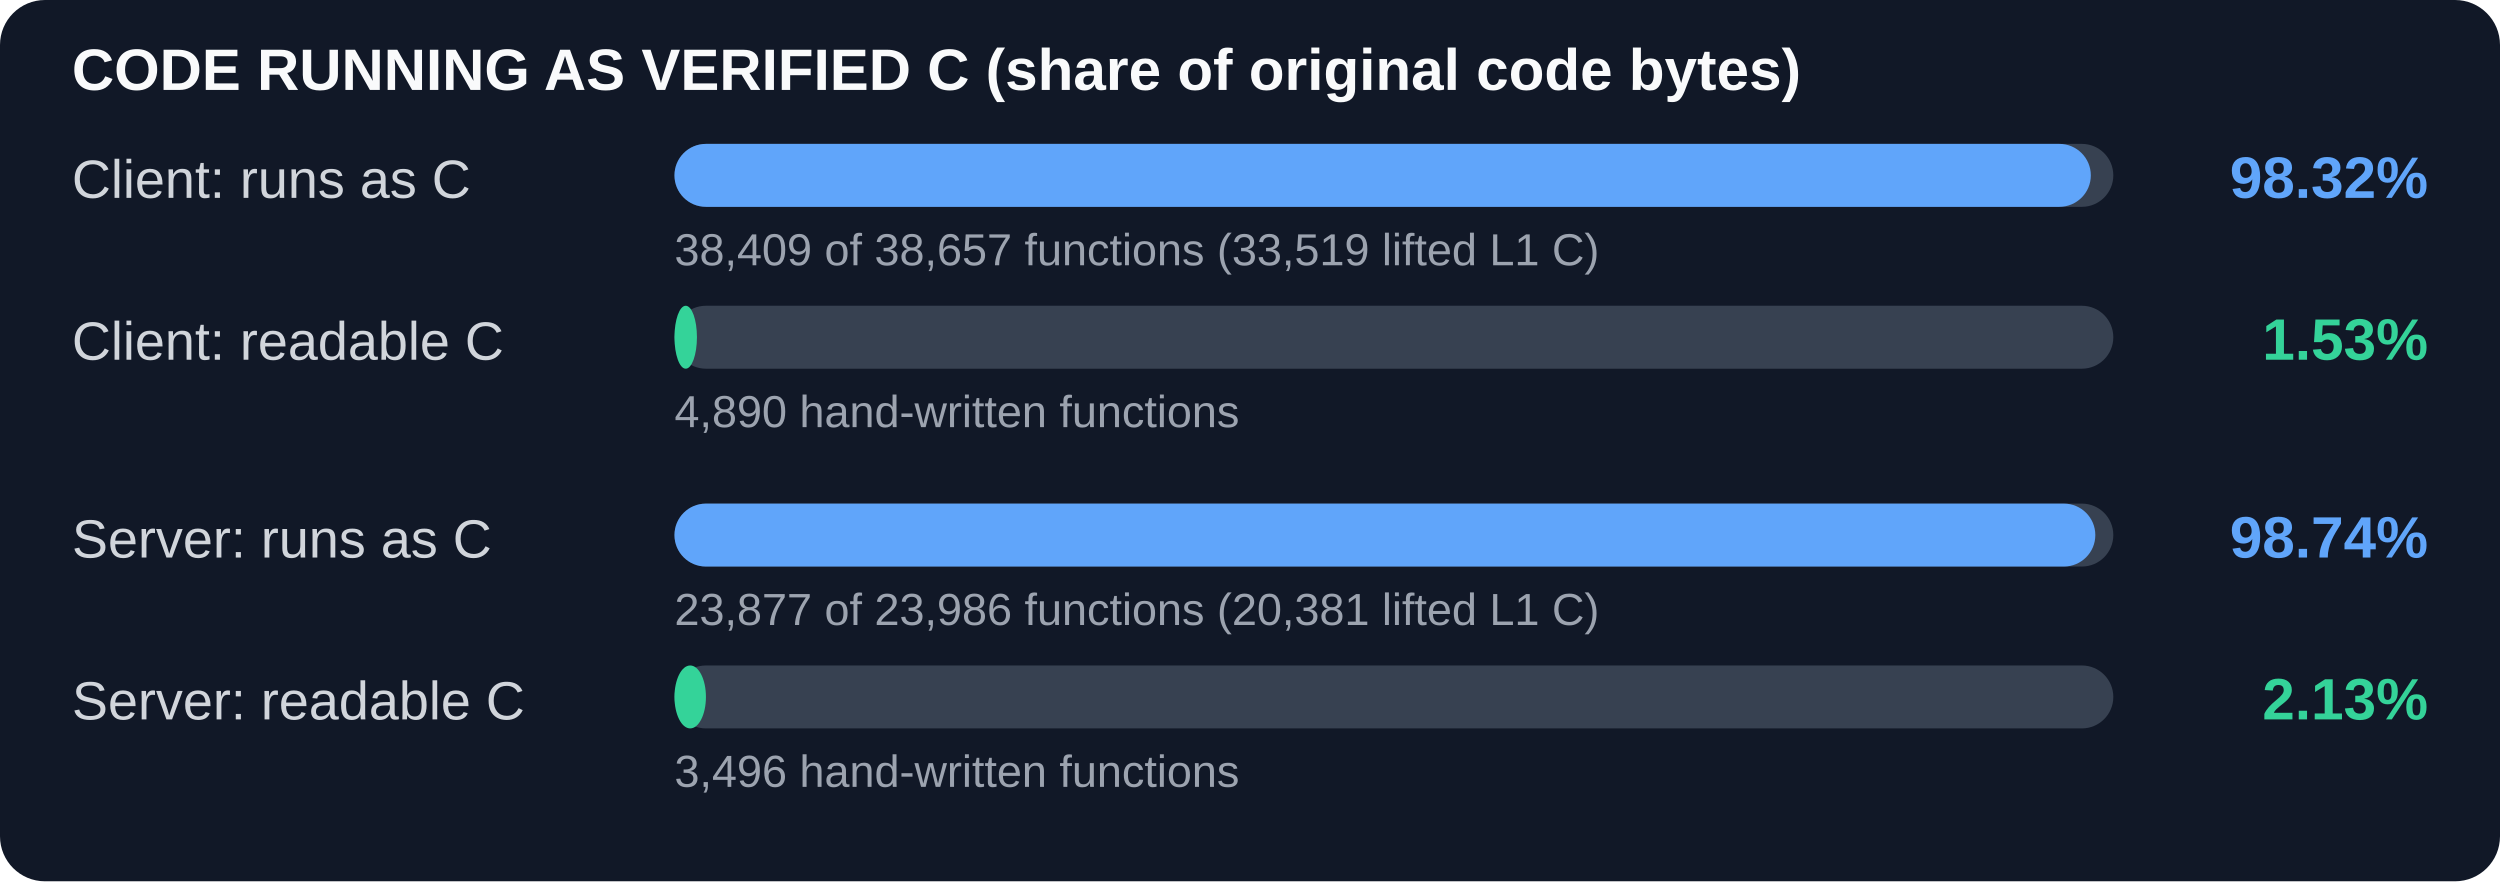
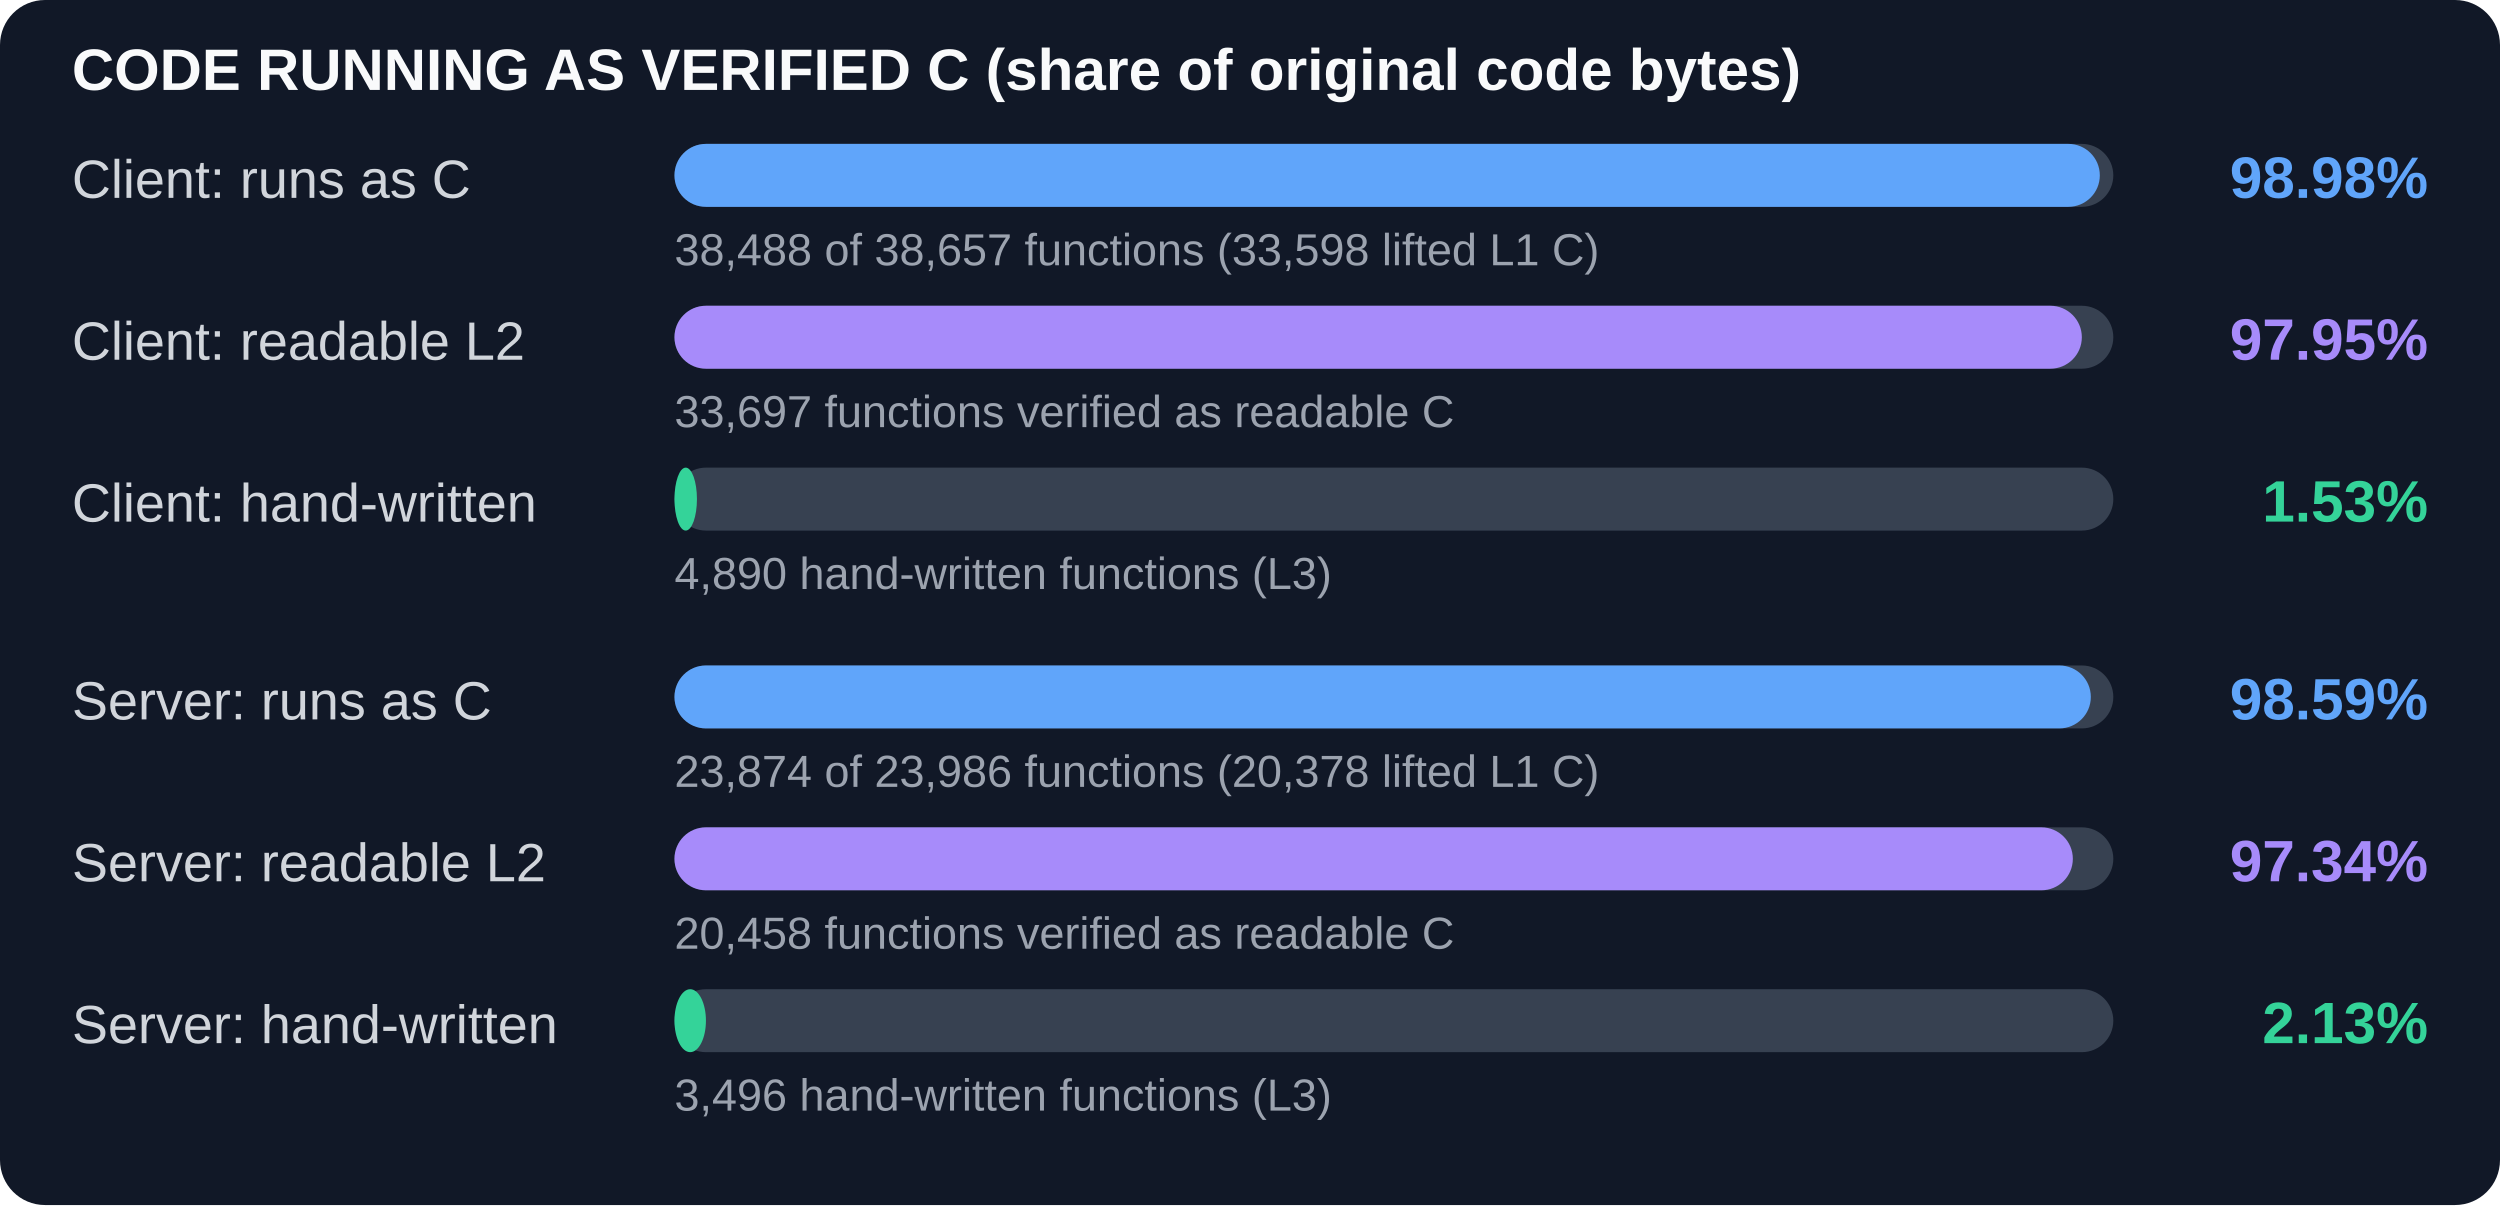
- <svg xmlns="http://www.w3.org/2000/svg" width="556" height="196" role="img" aria-label="Code converted to C">
-   <rect width="556" height="196" rx="10" fill="#111827" />
+ <svg xmlns="http://www.w3.org/2000/svg" width="556" height="268" role="img" aria-label="Code converted to C">
+   <rect width="556" height="268" rx="10" fill="#111827" />
  <text x="16" y="20" fill="#f9fafb" font-family="Arial,sans-serif" font-size="13" font-weight="bold">CODE RUNNING AS VERIFIED C (share of original code bytes)</text>
  <text x="16" y="44" fill="#d1d5db" font-family="Arial,sans-serif" font-size="12">Client: runs as C</text>
  <rect x="150" y="32" width="320" height="14" rx="7" fill="#374151" />
-   <rect x="150" y="32" width="315" height="14" rx="7" fill="#60a5fa" />
-   <text x="540" y="44" text-anchor="end" fill="#60a5fa" font-family="Arial,sans-serif" font-size="13" font-weight="bold">98.32%</text>
-   <text x="150" y="59" fill="#9ca3af" font-family="Arial,sans-serif" font-size="10">38,409 of 38,657 functions (33,519 lifted L1 C)</text>
-   <text x="16" y="80" fill="#d1d5db" font-family="Arial,sans-serif" font-size="12">Client: readable C</text>
+   <rect x="150" y="32" width="317" height="14" rx="7" fill="#60a5fa" />
+   <text x="540" y="44" text-anchor="end" fill="#60a5fa" font-family="Arial,sans-serif" font-size="13" font-weight="bold">98.98%</text>
+   <text x="150" y="59" fill="#9ca3af" font-family="Arial,sans-serif" font-size="10">38,488 of 38,657 functions (33,598 lifted L1 C)</text>
+   <text x="16" y="80" fill="#d1d5db" font-family="Arial,sans-serif" font-size="12">Client: readable L2</text>
  <rect x="150" y="68" width="320" height="14" rx="7" fill="#374151" />
-   <rect x="150" y="68" width="5" height="14" rx="7" fill="#34d399" />
-   <text x="540" y="80" text-anchor="end" fill="#34d399" font-family="Arial,sans-serif" font-size="13" font-weight="bold">1.53%</text>
-   <text x="150" y="95" fill="#9ca3af" font-family="Arial,sans-serif" font-size="10">4,890 hand-written functions</text>
-   <text x="16" y="124" fill="#d1d5db" font-family="Arial,sans-serif" font-size="12">Server: runs as C</text>
-   <rect x="150" y="112" width="320" height="14" rx="7" fill="#374151" />
-   <rect x="150" y="112" width="316" height="14" rx="7" fill="#60a5fa" />
-   <text x="540" y="124" text-anchor="end" fill="#60a5fa" font-family="Arial,sans-serif" font-size="13" font-weight="bold">98.74%</text>
-   <text x="150" y="139" fill="#9ca3af" font-family="Arial,sans-serif" font-size="10">23,877 of 23,986 functions (20,381 lifted L1 C)</text>
-   <text x="16" y="160" fill="#d1d5db" font-family="Arial,sans-serif" font-size="12">Server: readable C</text>
+   <rect x="150" y="68" width="313" height="14" rx="7" fill="#a78bfa" />
+   <text x="540" y="80" text-anchor="end" fill="#a78bfa" font-family="Arial,sans-serif" font-size="13" font-weight="bold">97.95%</text>
+   <text x="150" y="95" fill="#9ca3af" font-family="Arial,sans-serif" font-size="10">33,697 functions verified as readable C</text>
+   <text x="16" y="116" fill="#d1d5db" font-family="Arial,sans-serif" font-size="12">Client: hand-written</text>
+   <rect x="150" y="104" width="320" height="14" rx="7" fill="#374151" />
+   <rect x="150" y="104" width="5" height="14" rx="7" fill="#34d399" />
+   <text x="540" y="116" text-anchor="end" fill="#34d399" font-family="Arial,sans-serif" font-size="13" font-weight="bold">1.53%</text>
+   <text x="150" y="131" fill="#9ca3af" font-family="Arial,sans-serif" font-size="10">4,890 hand-written functions (L3)</text>
+   <text x="16" y="160" fill="#d1d5db" font-family="Arial,sans-serif" font-size="12">Server: runs as C</text>
  <rect x="150" y="148" width="320" height="14" rx="7" fill="#374151" />
-   <rect x="150" y="148" width="7" height="14" rx="7" fill="#34d399" />
-   <text x="540" y="160" text-anchor="end" fill="#34d399" font-family="Arial,sans-serif" font-size="13" font-weight="bold">2.13%</text>
-   <text x="150" y="175" fill="#9ca3af" font-family="Arial,sans-serif" font-size="10">3,496 hand-written functions</text>
+   <rect x="150" y="148" width="315" height="14" rx="7" fill="#60a5fa" />
+   <text x="540" y="160" text-anchor="end" fill="#60a5fa" font-family="Arial,sans-serif" font-size="13" font-weight="bold">98.59%</text>
+   <text x="150" y="175" fill="#9ca3af" font-family="Arial,sans-serif" font-size="10">23,874 of 23,986 functions (20,378 lifted L1 C)</text>
+   <text x="16" y="196" fill="#d1d5db" font-family="Arial,sans-serif" font-size="12">Server: readable L2</text>
+   <rect x="150" y="184" width="320" height="14" rx="7" fill="#374151" />
+   <rect x="150" y="184" width="311" height="14" rx="7" fill="#a78bfa" />
+   <text x="540" y="196" text-anchor="end" fill="#a78bfa" font-family="Arial,sans-serif" font-size="13" font-weight="bold">97.34%</text>
+   <text x="150" y="211" fill="#9ca3af" font-family="Arial,sans-serif" font-size="10">20,458 functions verified as readable C</text>
+   <text x="16" y="232" fill="#d1d5db" font-family="Arial,sans-serif" font-size="12">Server: hand-written</text>
+   <rect x="150" y="220" width="320" height="14" rx="7" fill="#374151" />
+   <rect x="150" y="220" width="7" height="14" rx="7" fill="#34d399" />
+   <text x="540" y="232" text-anchor="end" fill="#34d399" font-family="Arial,sans-serif" font-size="13" font-weight="bold">2.13%</text>
+   <text x="150" y="247" fill="#9ca3af" font-family="Arial,sans-serif" font-size="10">3,496 hand-written functions (L3)</text>
</svg>
